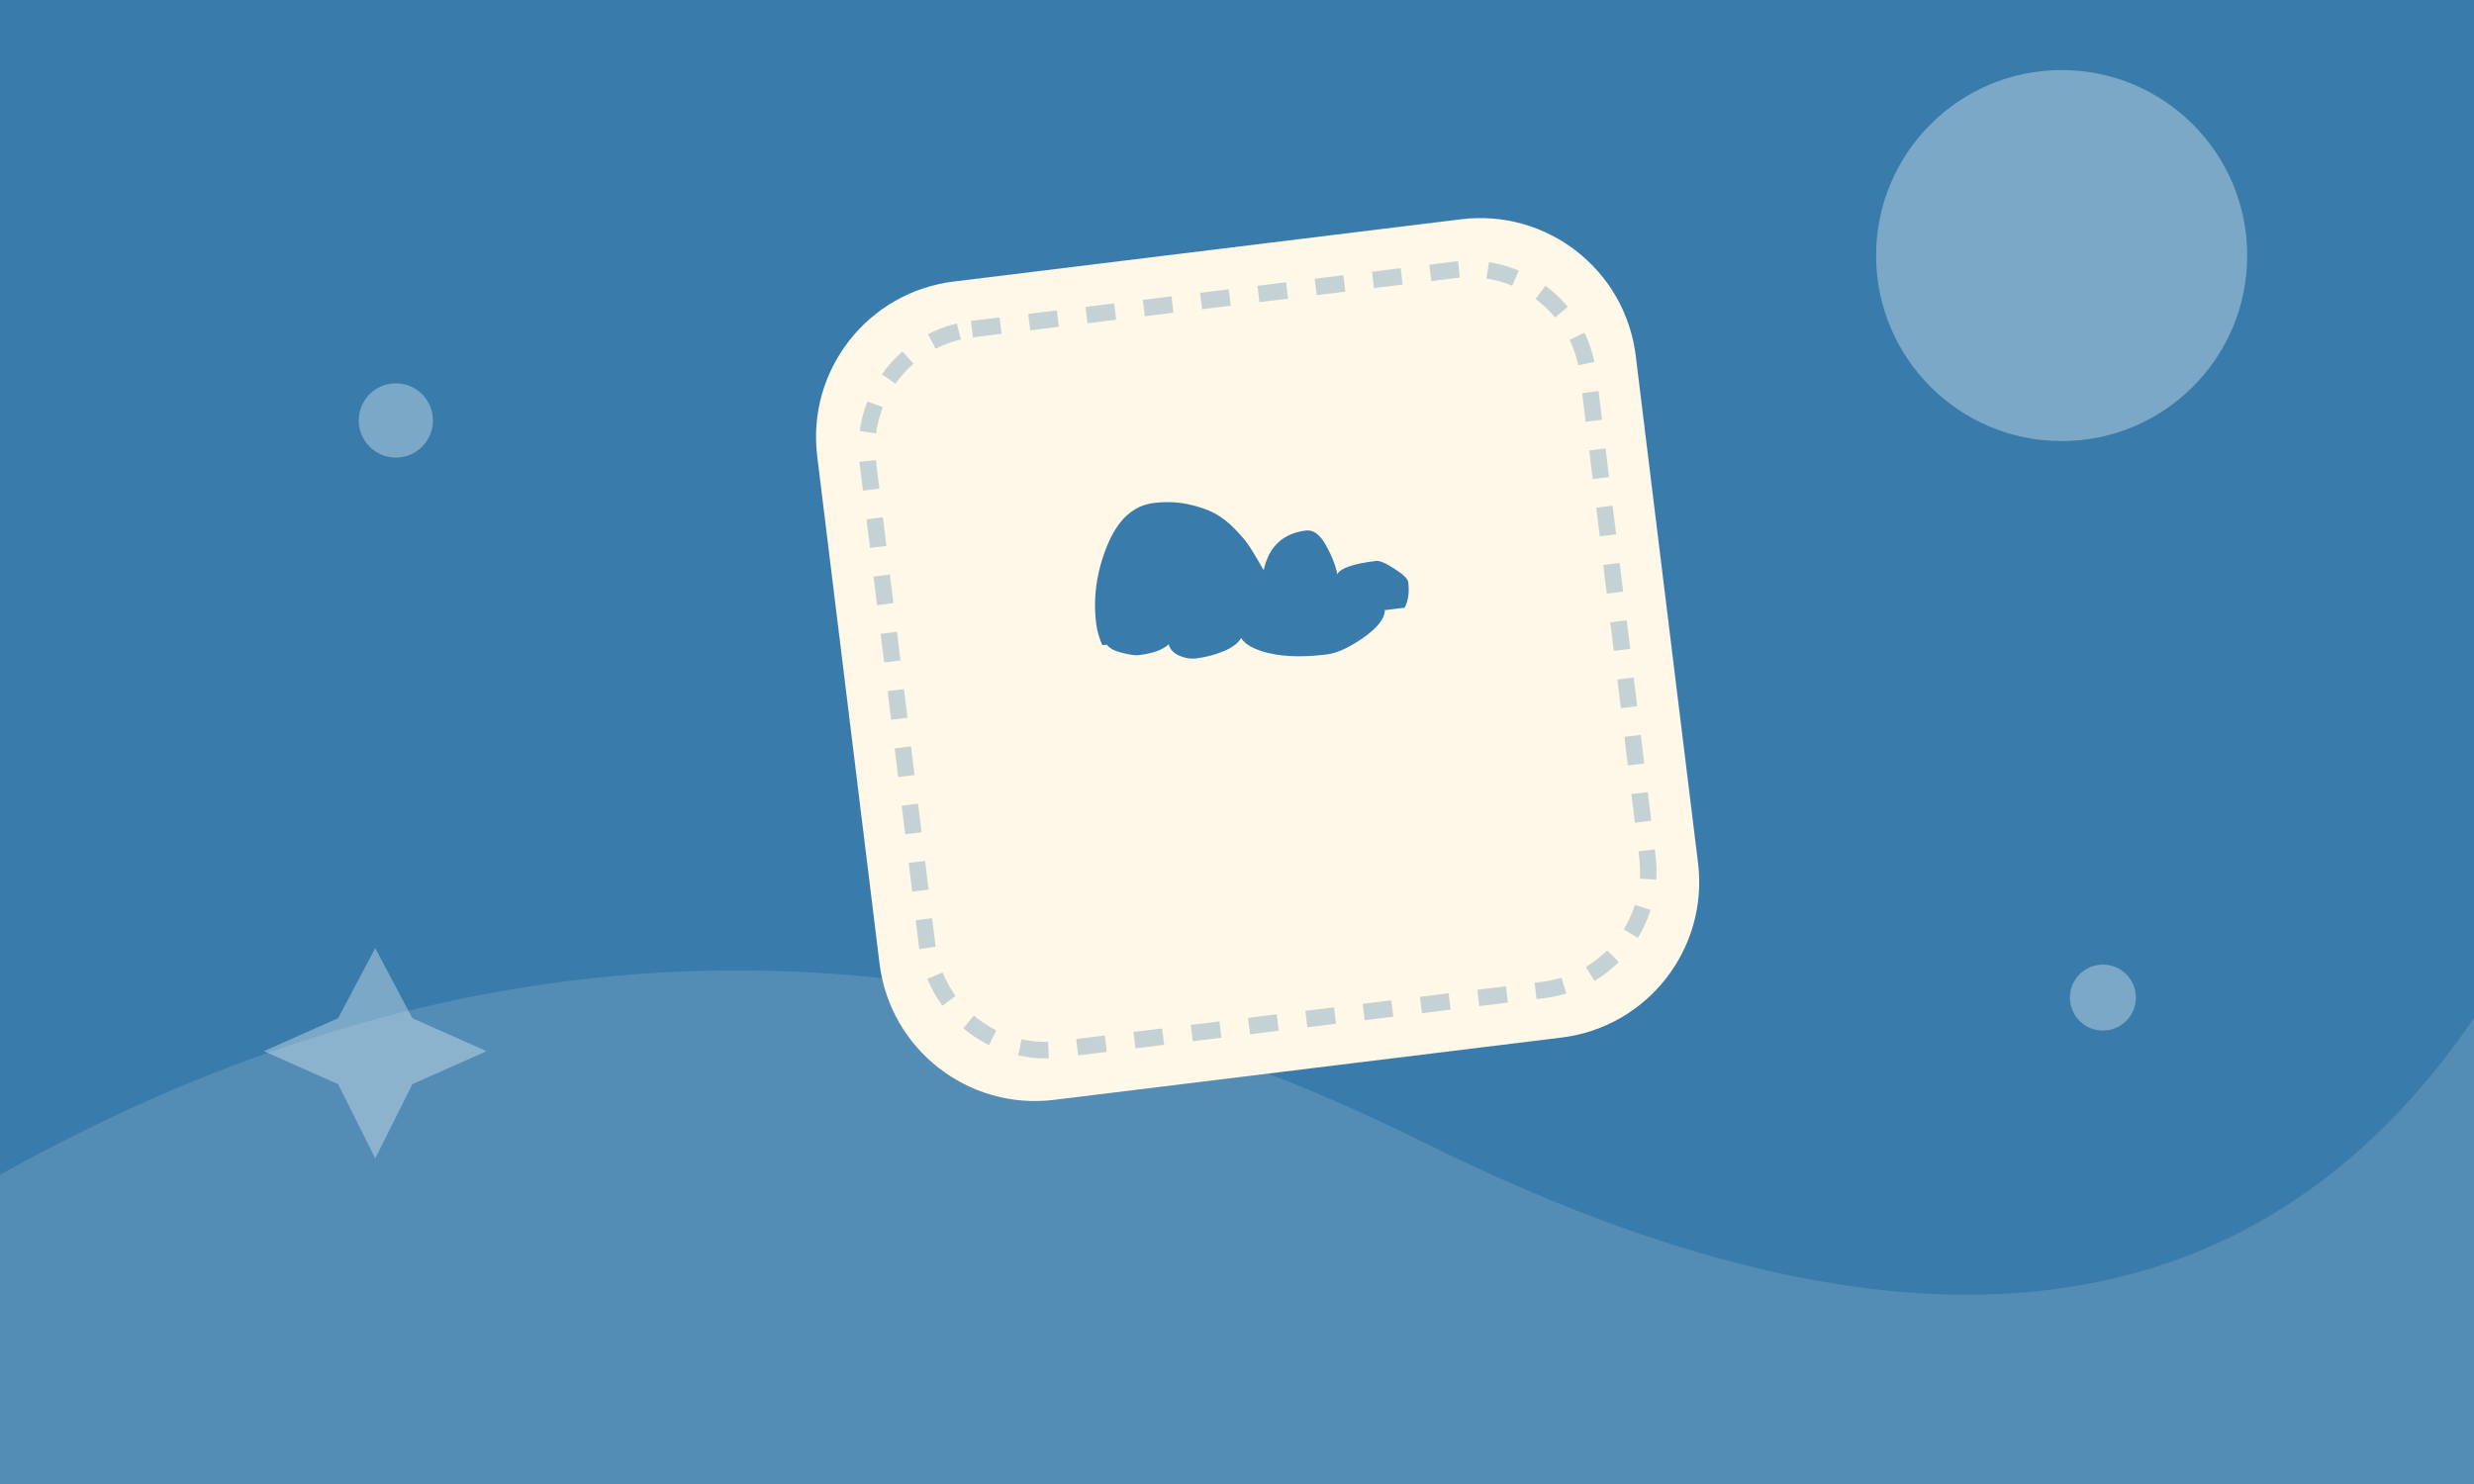
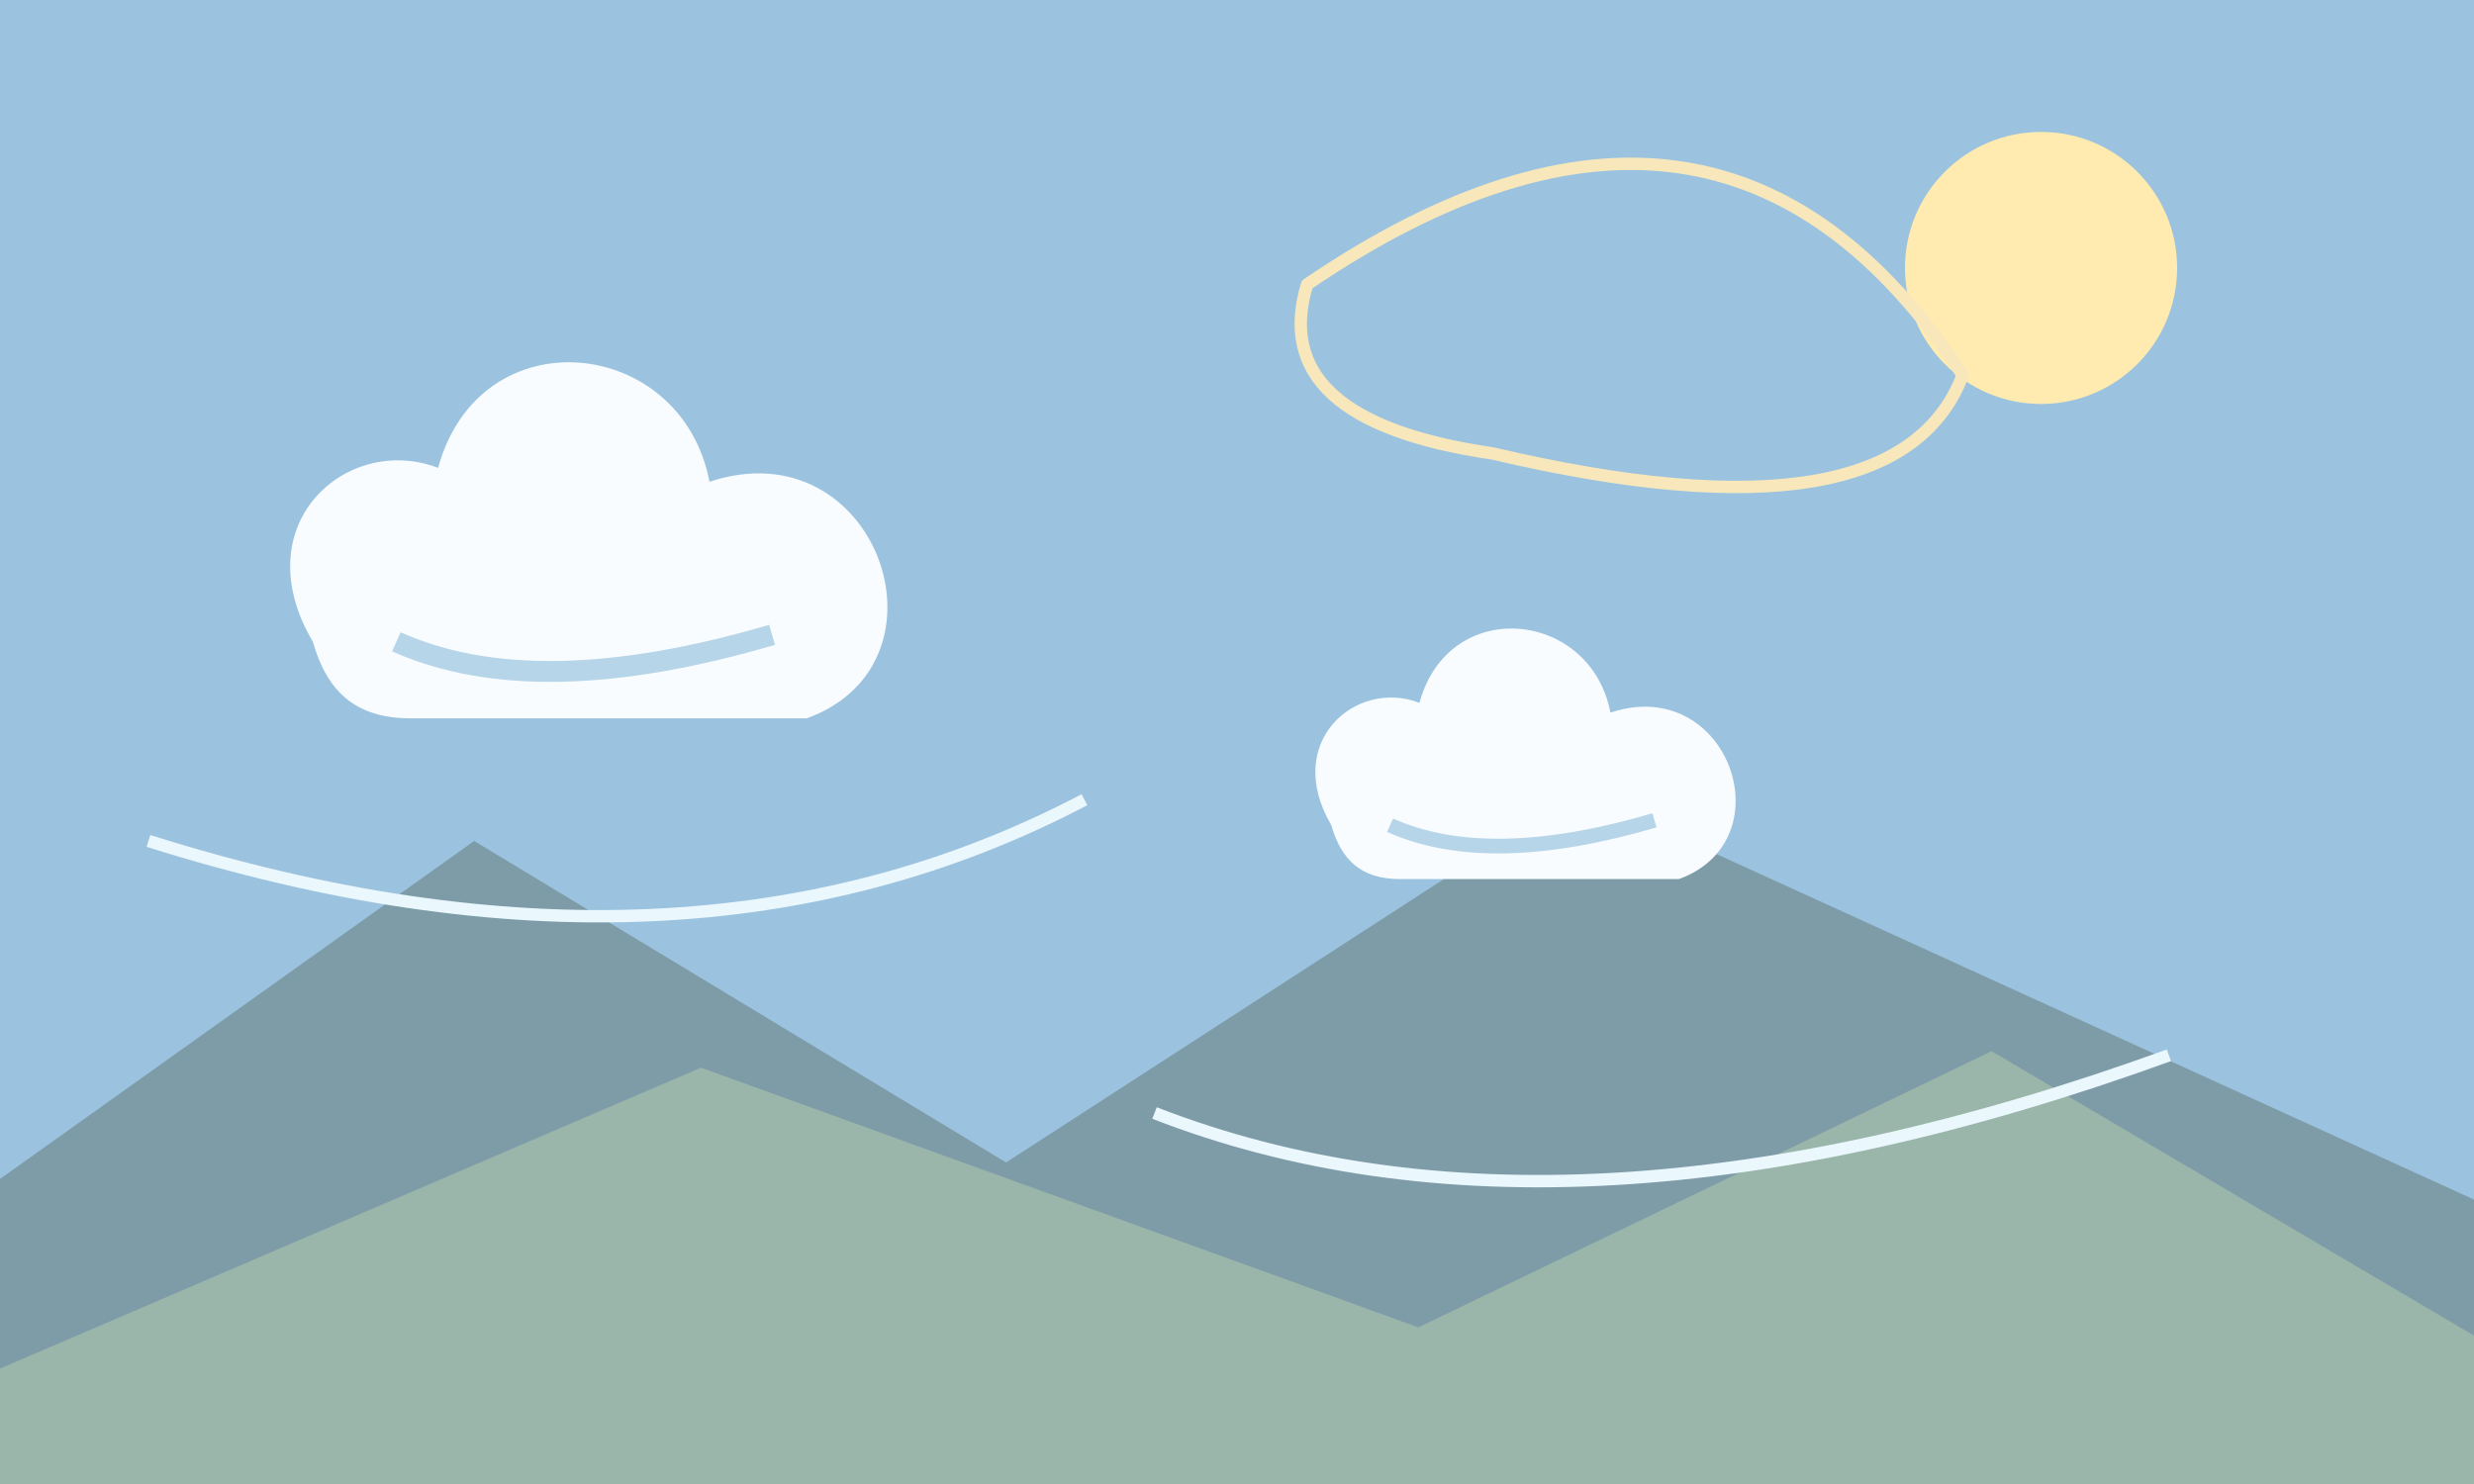
- <svg xmlns="http://www.w3.org/2000/svg" viewBox="0 0 600 360">
-   <rect width="600" height="360" fill="#397cab" />
-   <circle cx="500" cy="62" r="45" fill="#fff5" />
-   <path d="M0 285Q170 190 345 277T600 247V360H0Z" fill="#fff2" />
-   <g transform="translate(205 60) rotate(-7 100 100)">
-     <rect width="200" height="200" rx="38" fill="#fff7e7" />
-     <rect x="12" y="12" width="176" height="176" rx="29" fill="none" stroke="#397cab" stroke-opacity=".3" stroke-width="4" stroke-dasharray="7 7" />
-     <text x="100" y="133" text-anchor="middle" font-size="108" fill="#397cab">☁</text>
+ <svg xmlns="http://www.w3.org/2000/svg" class="illustrated-scene identity-scene scene-sky medium-sprites" data-world="cloudwatch" viewBox="0 0 600 360" aria-hidden="true">
+   <rect width="600" height="360" fill="#cadff3" />
+   <rect x="0" y="0" width="600" height="360" rx="0" fill="#9bc3df" class="" />
+   <circle cx="495" cy="65" r="33" fill="#ffeab0" class="" />
+   <path d="M0 286 115 204 244 282 383 192 600 291V360H0Z" fill="#7e9ca8" stroke="none" stroke-width="1" stroke-linejoin="round" class="" />
+   <path d="M0 332 170 259 344 322 483 255 600 324V360H0Z" fill="#9ab5a9" stroke="none" stroke-width="1" stroke-linejoin="round" class="" />
+   <g class="scene-object object-0 drift" transform="translate(59 73) scale(1.6875)">
+     <path fill="#f8fcff" d="M10 49C0 32 15 19 28 24 34 2 63 5 67 26 91 18 103 52 81 60H24C16 60 12 56 10 49Z" />
+     <path fill="none" stroke="#b7d5e8" stroke-width="3" d="M22 49q20 9 54-1" />
  </g>
-   <g fill="#fff5">
-     <circle cx="96" cy="102" r="9" />
-     <circle cx="510" cy="242" r="8" />
-     <path d="M91 230l9 17 18 8-18 8-9 18-9-18-18-8 18-8Z" />
+   <g class="scene-object object-1 drift" transform="translate(311 142) scale(1.1875)">
+     <path fill="#f8fcff" d="M10 49C0 32 15 19 28 24 34 2 63 5 67 26 91 18 103 52 81 60H24C16 60 12 56 10 49Z" />
+     <path fill="none" stroke="#b7d5e8" stroke-width="3" d="M22 49q20 9 54-1" />
  </g>
+   <path d="M317 69q100-68 159 22q-16 42-114 19q-55-8-45-41Z" fill="none" stroke="#f7e7bb" stroke-width="3" stroke-linejoin="round" class="outline-dash" />
+   <path d="M36 204q130 41 227-10m17 76q100 39 246-14" fill="none" stroke="#eaf7fc" stroke-width="3" stroke-linejoin="round" class="wind-trail" />
</svg>
